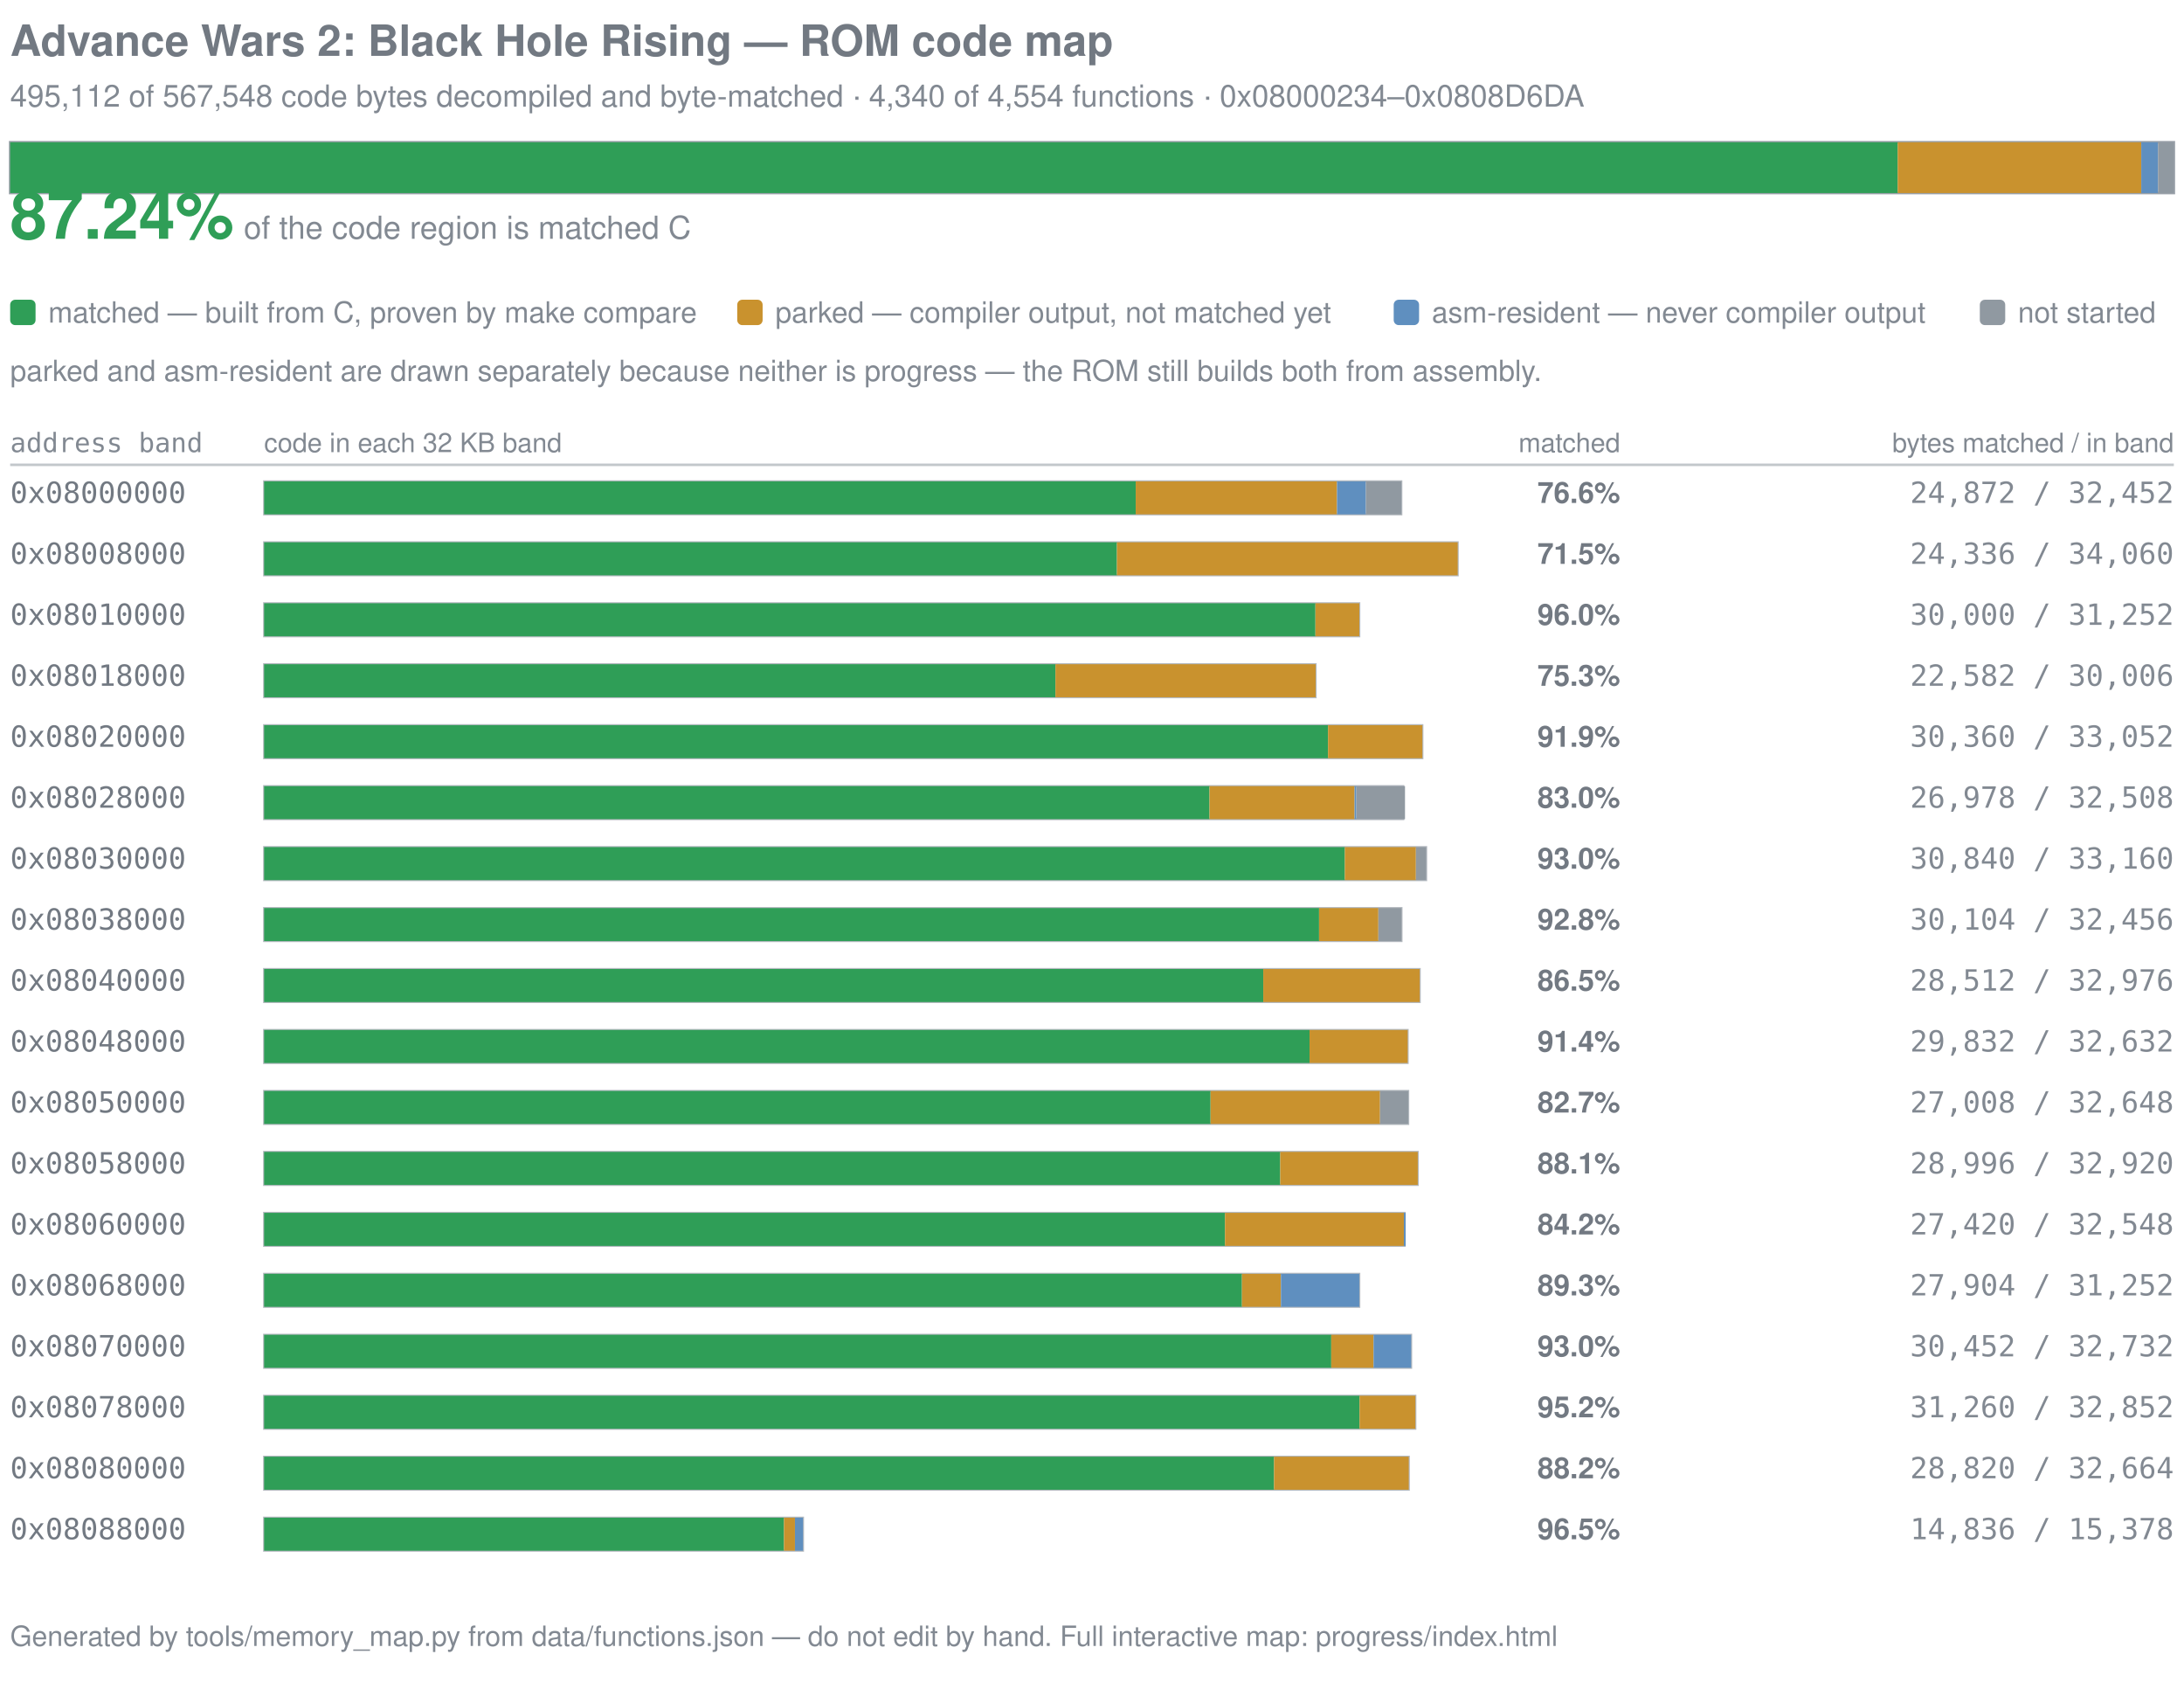
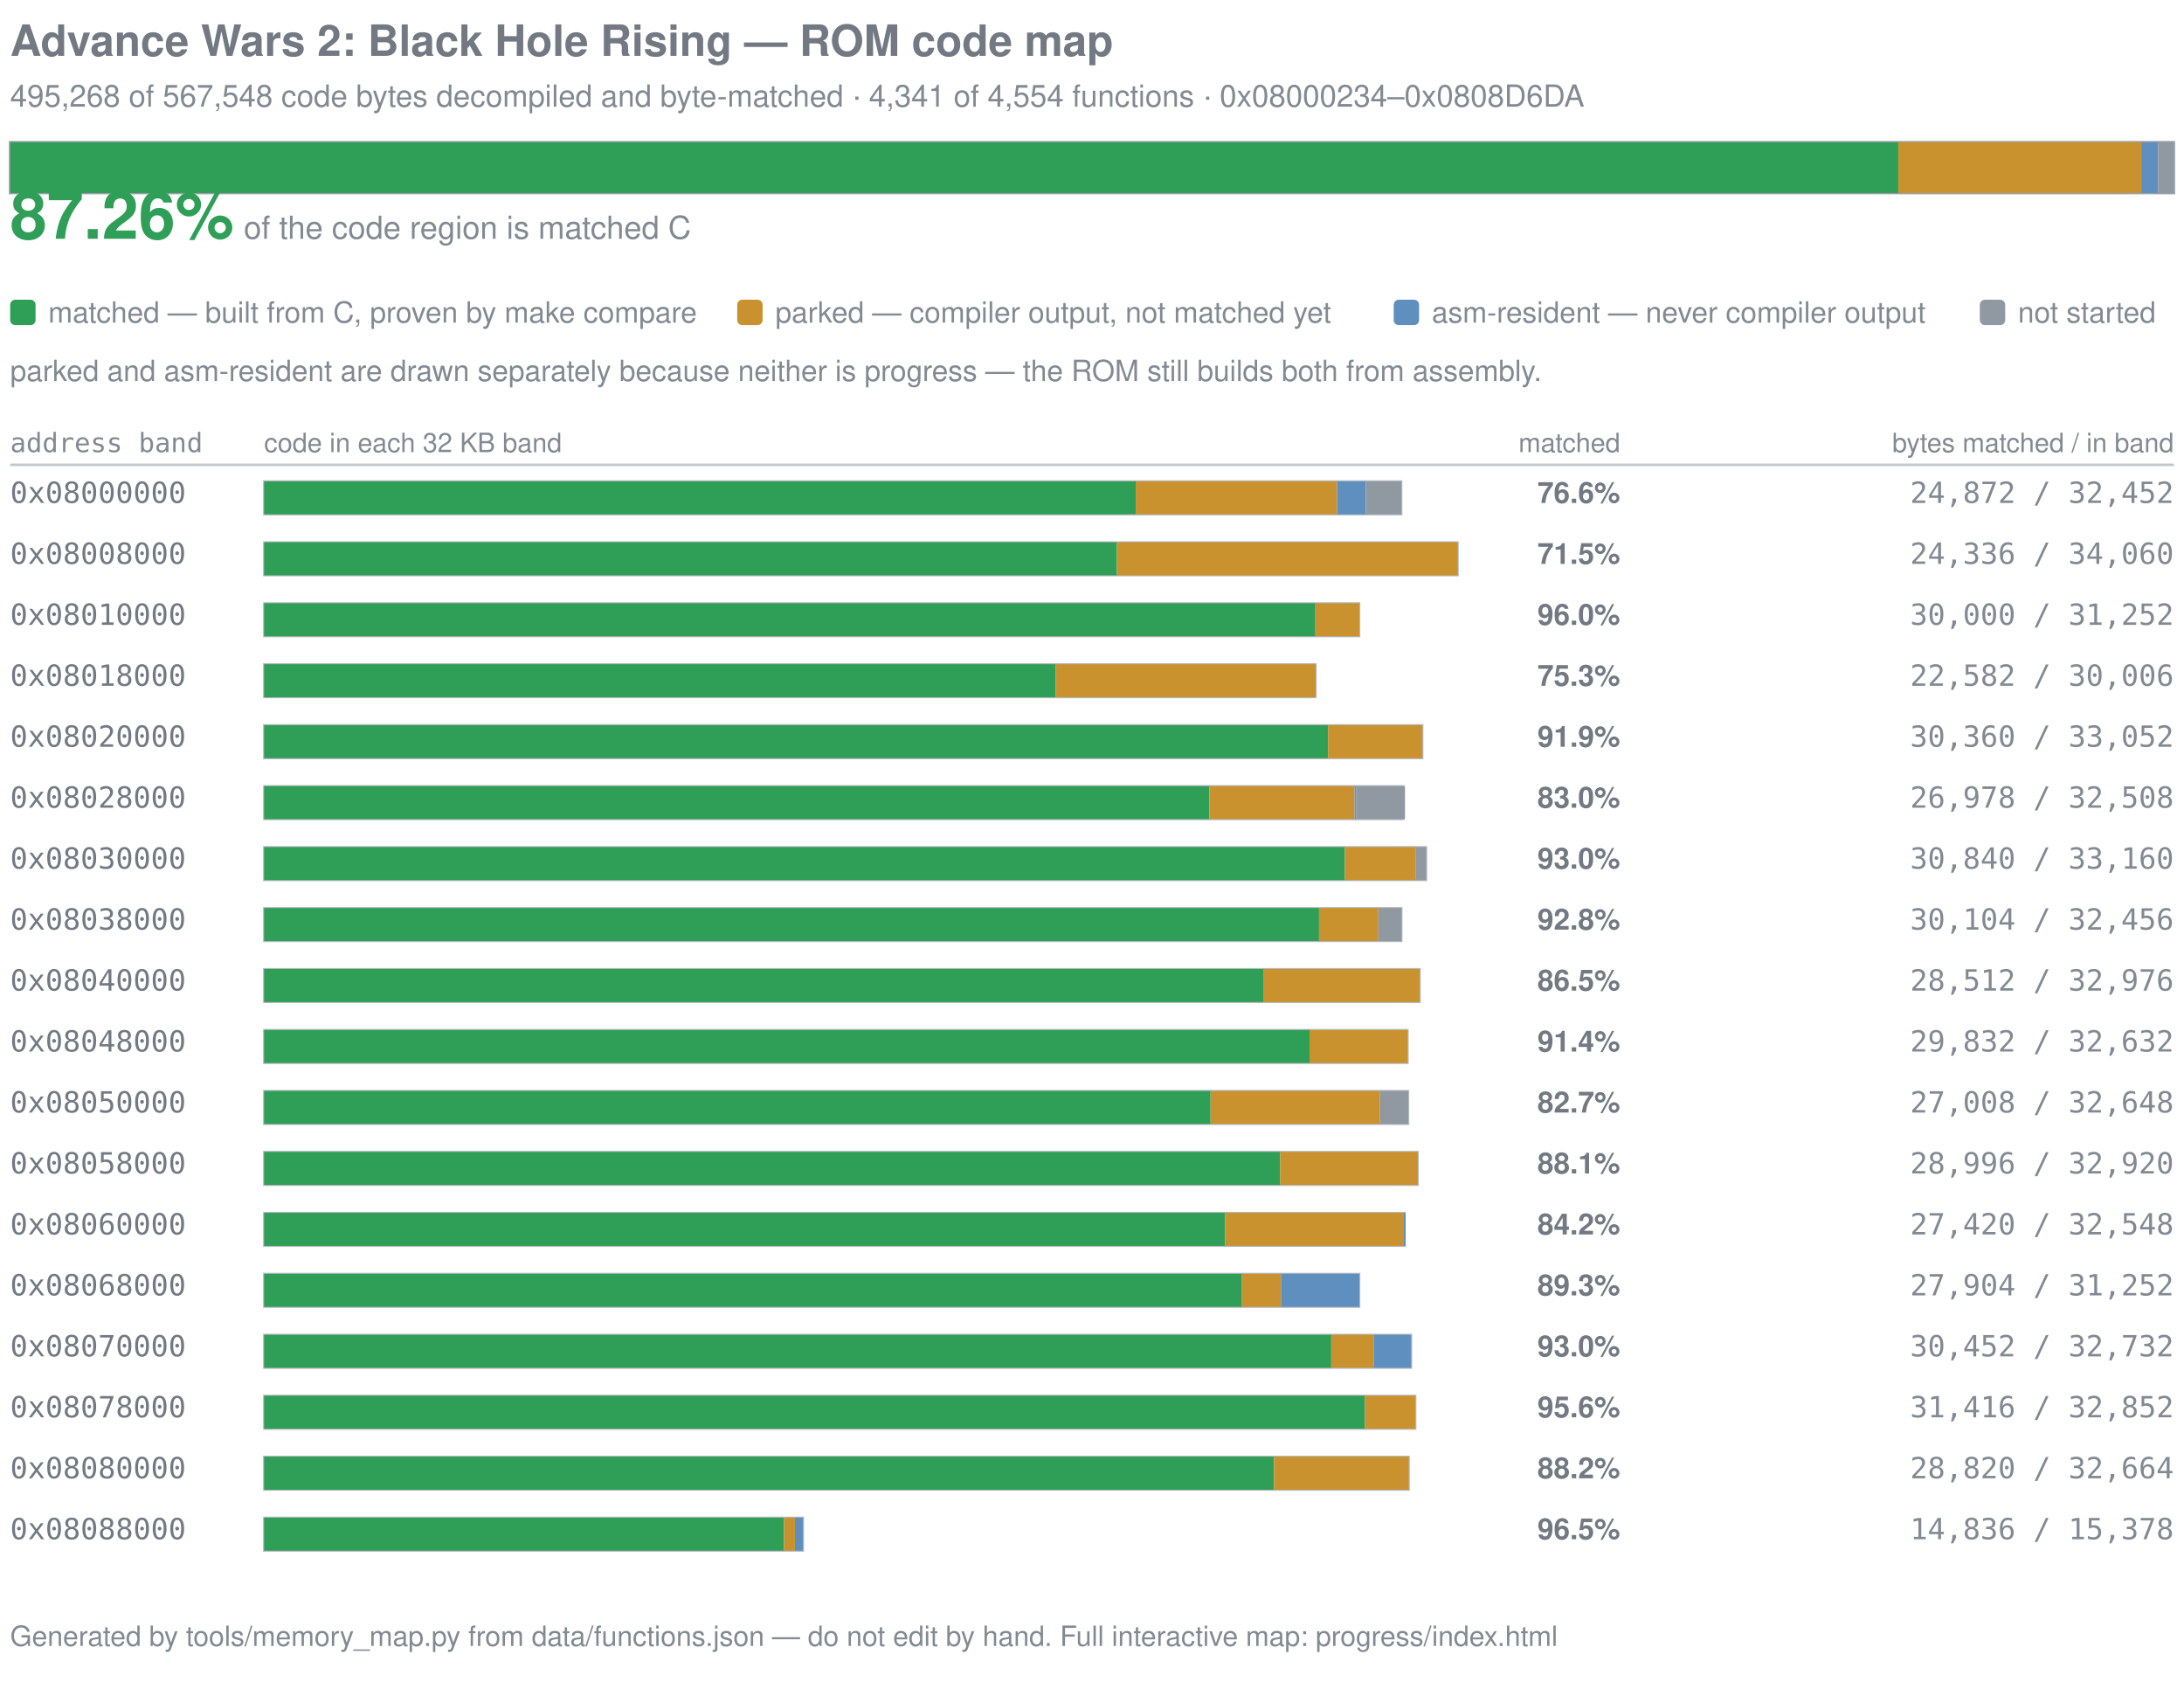
- <svg xmlns="http://www.w3.org/2000/svg" width="860" height="662" viewBox="0 0 860 662" role="img" aria-label="Advance Wars 2: Black Hole Rising decompilation progress by ROM address: 87.24% of code bytes matched">
+ <svg xmlns="http://www.w3.org/2000/svg" width="860" height="662" viewBox="0 0 860 662" role="img" aria-label="Advance Wars 2: Black Hole Rising decompilation progress by ROM address: 87.26% of code bytes matched">
  <text x="4.0" y="22.0" font-family="-apple-system, BlinkMacSystemFont, Segoe UI, Helvetica, Arial, sans-serif" font-size="17" fill="#727982" font-weight="600">Advance Wars 2: Black Hole Rising — ROM code map</text>
-   <text x="4.0" y="42.0" font-family="-apple-system, BlinkMacSystemFont, Segoe UI, Helvetica, Arial, sans-serif" font-size="12" fill="#828992">495,112 of 567,548 code bytes decompiled and byte-matched  ·  4,340 of 4,554 functions  ·  0x08000234–0x0808D6DA</text>
+   <text x="4.0" y="42.0" font-family="-apple-system, BlinkMacSystemFont, Segoe UI, Helvetica, Arial, sans-serif" font-size="12" fill="#828992">495,268 of 567,548 code bytes decompiled and byte-matched  ·  4,341 of 4,554 functions  ·  0x08000234–0x0808D6DA</text>
  <rect x="4" y="56" width="852" height="20" fill="none" stroke="#9aa1a9" stroke-width="1" />
-   <rect x="4.00" y="56.0" width="743.26" height="20.0" fill="#2f9e57" />
-   <rect x="747.26" y="56.0" width="95.91" height="20.0" fill="#c9922e" />
+   <rect x="4.00" y="56.0" width="743.49" height="20.0" fill="#2f9e57" />
+   <rect x="747.49" y="56.0" width="95.68" height="20.0" fill="#c9922e" />
  <rect x="843.17" y="56.0" width="6.59" height="20.0" fill="#5f8fbf" />
  <rect x="849.76" y="56.0" width="6.24" height="20.0" fill="#9099a1" />
-   <text x="4.0" y="94.0" font-family="-apple-system, BlinkMacSystemFont, Segoe UI, Helvetica, Arial, sans-serif" font-size="26" fill="#2f9e57" font-weight="700">87.24%</text>
+   <text x="4.0" y="94.0" font-family="-apple-system, BlinkMacSystemFont, Segoe UI, Helvetica, Arial, sans-serif" font-size="26" fill="#2f9e57" font-weight="700">87.26%</text>
  <text x="96.0" y="94.0" font-family="-apple-system, BlinkMacSystemFont, Segoe UI, Helvetica, Arial, sans-serif" font-size="12.5" fill="#828992">of the code region is matched C</text>
  <rect x="4.0" y="118.0" width="10" height="10" rx="2" fill="#2f9e57" />
  <text x="19.0" y="127.0" font-family="-apple-system, BlinkMacSystemFont, Segoe UI, Helvetica, Arial, sans-serif" font-size="11.5" fill="#828992">matched — built from C, proven by make compare</text>
  <rect x="290.3" y="118.0" width="10" height="10" rx="2" fill="#c9922e" />
  <text x="305.3" y="127.0" font-family="-apple-system, BlinkMacSystemFont, Segoe UI, Helvetica, Arial, sans-serif" font-size="11.5" fill="#828992">parked — compiler output, not matched yet</text>
  <rect x="548.8" y="118.0" width="10" height="10" rx="2" fill="#5f8fbf" />
  <text x="563.8" y="127.0" font-family="-apple-system, BlinkMacSystemFont, Segoe UI, Helvetica, Arial, sans-serif" font-size="11.5" fill="#828992">asm-resident — never compiler output</text>
  <rect x="779.6" y="118.0" width="10" height="10" rx="2" fill="#9099a1" />
  <text x="794.6" y="127.0" font-family="-apple-system, BlinkMacSystemFont, Segoe UI, Helvetica, Arial, sans-serif" font-size="11.5" fill="#828992">not started</text>
  <text x="4.0" y="150.0" font-family="-apple-system, BlinkMacSystemFont, Segoe UI, Helvetica, Arial, sans-serif" font-size="11.5" fill="#828992">parked and asm-resident are drawn separately because neither is progress — the ROM still builds both from assembly.</text>
  <text x="4.0" y="178.0" font-family="ui-monospace, SFMono-Regular, Menlo, Consolas, monospace" font-size="10.5" fill="#828992">address band</text>
  <text x="104.0" y="178.0" font-family="-apple-system, BlinkMacSystemFont, Segoe UI, Helvetica, Arial, sans-serif" font-size="10.5" fill="#828992">code in each 32 KB band</text>
  <text x="638.0" y="178.0" font-family="-apple-system, BlinkMacSystemFont, Segoe UI, Helvetica, Arial, sans-serif" font-size="10.5" fill="#828992" text-anchor="end">matched</text>
  <text x="856.0" y="178.0" font-family="-apple-system, BlinkMacSystemFont, Segoe UI, Helvetica, Arial, sans-serif" font-size="10.5" fill="#828992" text-anchor="end">bytes matched / in band</text>
  <line x1="4" y1="183.0" x2="856" y2="183.0" stroke="#9aa1a9" stroke-width="1" opacity="0.6" />
  <text x="4.0" y="198.0" font-family="ui-monospace, SFMono-Regular, Menlo, Consolas, monospace" font-size="11.5" fill="#727982">0x08000000</text>
  <rect x="104" y="189.5" width="447.81" height="13" fill="none" stroke="#9aa1a9" stroke-width="0.8" opacity="0.75" />
  <rect x="104.00" y="189.5" width="343.21" height="13.0" fill="#2f9e57" />
  <rect x="447.21" y="189.5" width="79.26" height="13.0" fill="#c9922e" />
  <rect x="526.48" y="189.5" width="11.37" height="13.0" fill="#5f8fbf" />
  <rect x="537.85" y="189.5" width="13.96" height="13.0" fill="#9099a1" />
  <text x="638.0" y="198.0" font-family="-apple-system, BlinkMacSystemFont, Segoe UI, Helvetica, Arial, sans-serif" font-size="11.5" fill="#727982" font-weight="600" text-anchor="end">76.6%</text>
  <text x="856.0" y="198.0" font-family="ui-monospace, SFMono-Regular, Menlo, Consolas, monospace" font-size="11.5" fill="#828992" text-anchor="end">24,872 / 32,452</text>
  <text x="4.0" y="222.0" font-family="ui-monospace, SFMono-Regular, Menlo, Consolas, monospace" font-size="11.5" fill="#727982">0x08008000</text>
  <rect x="104" y="213.5" width="470.00" height="13" fill="none" stroke="#9aa1a9" stroke-width="0.8" opacity="0.75" />
  <rect x="104.00" y="213.5" width="335.82" height="13.0" fill="#2f9e57" />
  <rect x="439.82" y="213.5" width="134.18" height="13.0" fill="#c9922e" />
  <text x="638.0" y="222.0" font-family="-apple-system, BlinkMacSystemFont, Segoe UI, Helvetica, Arial, sans-serif" font-size="11.5" fill="#727982" font-weight="600" text-anchor="end">71.5%</text>
  <text x="856.0" y="222.0" font-family="ui-monospace, SFMono-Regular, Menlo, Consolas, monospace" font-size="11.5" fill="#828992" text-anchor="end">24,336 / 34,060</text>
  <text x="4.0" y="246.0" font-family="ui-monospace, SFMono-Regular, Menlo, Consolas, monospace" font-size="11.5" fill="#727982">0x08010000</text>
  <rect x="104" y="237.5" width="431.25" height="13" fill="none" stroke="#9aa1a9" stroke-width="0.8" opacity="0.75" />
  <rect x="104.00" y="237.5" width="413.98" height="13.0" fill="#2f9e57" />
  <rect x="517.98" y="237.5" width="17.28" height="13.0" fill="#c9922e" />
  <text x="638.0" y="246.0" font-family="-apple-system, BlinkMacSystemFont, Segoe UI, Helvetica, Arial, sans-serif" font-size="11.5" fill="#727982" font-weight="600" text-anchor="end">96.0%</text>
  <text x="856.0" y="246.0" font-family="ui-monospace, SFMono-Regular, Menlo, Consolas, monospace" font-size="11.5" fill="#828992" text-anchor="end">30,000 / 31,252</text>
  <text x="4.0" y="270.0" font-family="ui-monospace, SFMono-Regular, Menlo, Consolas, monospace" font-size="11.5" fill="#727982">0x08018000</text>
  <rect x="104" y="261.5" width="414.06" height="13" fill="none" stroke="#9aa1a9" stroke-width="0.8" opacity="0.75" />
  <rect x="104.00" y="261.5" width="311.61" height="13.0" fill="#2f9e57" />
  <rect x="415.61" y="261.5" width="102.45" height="13.0" fill="#c9922e" />
  <text x="638.0" y="270.0" font-family="-apple-system, BlinkMacSystemFont, Segoe UI, Helvetica, Arial, sans-serif" font-size="11.5" fill="#727982" font-weight="600" text-anchor="end">75.3%</text>
  <text x="856.0" y="270.0" font-family="ui-monospace, SFMono-Regular, Menlo, Consolas, monospace" font-size="11.5" fill="#828992" text-anchor="end">22,582 / 30,006</text>
  <text x="4.0" y="294.0" font-family="ui-monospace, SFMono-Regular, Menlo, Consolas, monospace" font-size="11.5" fill="#727982">0x08020000</text>
  <rect x="104" y="285.5" width="456.09" height="13" fill="none" stroke="#9aa1a9" stroke-width="0.8" opacity="0.75" />
  <rect x="104.00" y="285.5" width="418.94" height="13.0" fill="#2f9e57" />
  <rect x="522.94" y="285.5" width="37.15" height="13.0" fill="#c9922e" />
  <text x="638.0" y="294.0" font-family="-apple-system, BlinkMacSystemFont, Segoe UI, Helvetica, Arial, sans-serif" font-size="11.5" fill="#727982" font-weight="600" text-anchor="end">91.9%</text>
  <text x="856.0" y="294.0" font-family="ui-monospace, SFMono-Regular, Menlo, Consolas, monospace" font-size="11.5" fill="#828992" text-anchor="end">30,360 / 33,052</text>
  <text x="4.0" y="318.0" font-family="ui-monospace, SFMono-Regular, Menlo, Consolas, monospace" font-size="11.5" fill="#727982">0x08028000</text>
  <rect x="104" y="309.5" width="448.58" height="13" fill="none" stroke="#9aa1a9" stroke-width="0.8" opacity="0.75" />
  <rect x="104.00" y="309.5" width="372.27" height="13.0" fill="#2f9e57" />
  <rect x="476.27" y="309.5" width="57.13" height="13.0" fill="#c9922e" />
  <rect x="533.40" y="309.5" width="0.70" height="13.0" fill="#5f8fbf" />
  <rect x="534.10" y="309.5" width="19.15" height="13.0" fill="#9099a1" />
  <text x="638.0" y="318.0" font-family="-apple-system, BlinkMacSystemFont, Segoe UI, Helvetica, Arial, sans-serif" font-size="11.5" fill="#727982" font-weight="600" text-anchor="end">83.0%</text>
  <text x="856.0" y="318.0" font-family="ui-monospace, SFMono-Regular, Menlo, Consolas, monospace" font-size="11.5" fill="#828992" text-anchor="end">26,978 / 32,508</text>
  <text x="4.0" y="342.0" font-family="ui-monospace, SFMono-Regular, Menlo, Consolas, monospace" font-size="11.5" fill="#727982">0x08030000</text>
  <rect x="104" y="333.5" width="457.58" height="13" fill="none" stroke="#9aa1a9" stroke-width="0.8" opacity="0.75" />
  <rect x="104.00" y="333.5" width="425.57" height="13.0" fill="#2f9e57" />
  <rect x="529.57" y="333.5" width="27.98" height="13.0" fill="#c9922e" />
  <rect x="557.55" y="333.5" width="4.03" height="13.0" fill="#9099a1" />
  <text x="638.0" y="342.0" font-family="-apple-system, BlinkMacSystemFont, Segoe UI, Helvetica, Arial, sans-serif" font-size="11.5" fill="#727982" font-weight="600" text-anchor="end">93.0%</text>
  <text x="856.0" y="342.0" font-family="ui-monospace, SFMono-Regular, Menlo, Consolas, monospace" font-size="11.5" fill="#828992" text-anchor="end">30,840 / 33,160</text>
  <text x="4.0" y="366.0" font-family="ui-monospace, SFMono-Regular, Menlo, Consolas, monospace" font-size="11.5" fill="#727982">0x08038000</text>
  <rect x="104" y="357.5" width="447.87" height="13" fill="none" stroke="#9aa1a9" stroke-width="0.8" opacity="0.75" />
  <rect x="104.00" y="357.5" width="415.41" height="13.0" fill="#2f9e57" />
  <rect x="519.41" y="357.5" width="23.35" height="13.0" fill="#c9922e" />
  <rect x="542.76" y="357.5" width="9.11" height="13.0" fill="#9099a1" />
  <text x="638.0" y="366.0" font-family="-apple-system, BlinkMacSystemFont, Segoe UI, Helvetica, Arial, sans-serif" font-size="11.5" fill="#727982" font-weight="600" text-anchor="end">92.8%</text>
  <text x="856.0" y="366.0" font-family="ui-monospace, SFMono-Regular, Menlo, Consolas, monospace" font-size="11.5" fill="#828992" text-anchor="end">30,104 / 32,456</text>
  <text x="4.0" y="390.0" font-family="ui-monospace, SFMono-Regular, Menlo, Consolas, monospace" font-size="11.5" fill="#727982">0x08040000</text>
  <rect x="104" y="381.5" width="455.04" height="13" fill="none" stroke="#9aa1a9" stroke-width="0.8" opacity="0.75" />
  <rect x="104.00" y="381.5" width="393.44" height="13.0" fill="#2f9e57" />
  <rect x="497.44" y="381.5" width="61.60" height="13.0" fill="#c9922e" />
  <text x="638.0" y="390.0" font-family="-apple-system, BlinkMacSystemFont, Segoe UI, Helvetica, Arial, sans-serif" font-size="11.5" fill="#727982" font-weight="600" text-anchor="end">86.5%</text>
  <text x="856.0" y="390.0" font-family="ui-monospace, SFMono-Regular, Menlo, Consolas, monospace" font-size="11.5" fill="#828992" text-anchor="end">28,512 / 32,976</text>
  <text x="4.0" y="414.0" font-family="ui-monospace, SFMono-Regular, Menlo, Consolas, monospace" font-size="11.5" fill="#727982">0x08048000</text>
  <rect x="104" y="405.5" width="450.29" height="13" fill="none" stroke="#9aa1a9" stroke-width="0.8" opacity="0.75" />
  <rect x="104.00" y="405.5" width="411.66" height="13.0" fill="#2f9e57" />
  <rect x="515.66" y="405.5" width="38.64" height="13.0" fill="#c9922e" />
  <text x="638.0" y="414.0" font-family="-apple-system, BlinkMacSystemFont, Segoe UI, Helvetica, Arial, sans-serif" font-size="11.5" fill="#727982" font-weight="600" text-anchor="end">91.4%</text>
  <text x="856.0" y="414.0" font-family="ui-monospace, SFMono-Regular, Menlo, Consolas, monospace" font-size="11.5" fill="#828992" text-anchor="end">29,832 / 32,632</text>
  <text x="4.0" y="438.0" font-family="ui-monospace, SFMono-Regular, Menlo, Consolas, monospace" font-size="11.5" fill="#727982">0x08050000</text>
  <rect x="104" y="429.5" width="450.52" height="13" fill="none" stroke="#9aa1a9" stroke-width="0.8" opacity="0.75" />
  <rect x="104.00" y="429.5" width="372.69" height="13.0" fill="#2f9e57" />
  <rect x="476.69" y="429.5" width="66.73" height="13.0" fill="#c9922e" />
  <rect x="543.42" y="429.5" width="11.09" height="13.0" fill="#9099a1" />
  <text x="638.0" y="438.0" font-family="-apple-system, BlinkMacSystemFont, Segoe UI, Helvetica, Arial, sans-serif" font-size="11.5" fill="#727982" font-weight="600" text-anchor="end">82.7%</text>
  <text x="856.0" y="438.0" font-family="ui-monospace, SFMono-Regular, Menlo, Consolas, monospace" font-size="11.5" fill="#828992" text-anchor="end">27,008 / 32,648</text>
  <text x="4.0" y="462.0" font-family="ui-monospace, SFMono-Regular, Menlo, Consolas, monospace" font-size="11.5" fill="#727982">0x08058000</text>
  <rect x="104" y="453.5" width="454.27" height="13" fill="none" stroke="#9aa1a9" stroke-width="0.8" opacity="0.75" />
  <rect x="104.00" y="453.5" width="400.12" height="13.0" fill="#2f9e57" />
  <rect x="504.12" y="453.5" width="54.15" height="13.0" fill="#c9922e" />
  <text x="638.0" y="462.0" font-family="-apple-system, BlinkMacSystemFont, Segoe UI, Helvetica, Arial, sans-serif" font-size="11.5" fill="#727982" font-weight="600" text-anchor="end">88.1%</text>
  <text x="856.0" y="462.0" font-family="ui-monospace, SFMono-Regular, Menlo, Consolas, monospace" font-size="11.5" fill="#828992" text-anchor="end">28,996 / 32,920</text>
  <text x="4.0" y="486.0" font-family="ui-monospace, SFMono-Regular, Menlo, Consolas, monospace" font-size="11.5" fill="#727982">0x08060000</text>
  <rect x="104" y="477.5" width="449.14" height="13" fill="none" stroke="#9aa1a9" stroke-width="0.8" opacity="0.75" />
  <rect x="104.00" y="477.5" width="378.37" height="13.0" fill="#2f9e57" />
  <rect x="482.37" y="477.5" width="70.43" height="13.0" fill="#c9922e" />
  <rect x="552.80" y="477.5" width="0.70" height="13.0" fill="#5f8fbf" />
  <text x="638.0" y="486.0" font-family="-apple-system, BlinkMacSystemFont, Segoe UI, Helvetica, Arial, sans-serif" font-size="11.5" fill="#727982" font-weight="600" text-anchor="end">84.2%</text>
  <text x="856.0" y="486.0" font-family="ui-monospace, SFMono-Regular, Menlo, Consolas, monospace" font-size="11.5" fill="#828992" text-anchor="end">27,420 / 32,548</text>
  <text x="4.0" y="510.0" font-family="ui-monospace, SFMono-Regular, Menlo, Consolas, monospace" font-size="11.5" fill="#727982">0x08068000</text>
  <rect x="104" y="501.5" width="431.25" height="13" fill="none" stroke="#9aa1a9" stroke-width="0.8" opacity="0.75" />
  <rect x="104.00" y="501.5" width="385.05" height="13.0" fill="#2f9e57" />
  <rect x="489.05" y="501.5" width="15.34" height="13.0" fill="#c9922e" />
  <rect x="504.40" y="501.5" width="30.85" height="13.0" fill="#5f8fbf" />
  <text x="638.0" y="510.0" font-family="-apple-system, BlinkMacSystemFont, Segoe UI, Helvetica, Arial, sans-serif" font-size="11.5" fill="#727982" font-weight="600" text-anchor="end">89.3%</text>
  <text x="856.0" y="510.0" font-family="ui-monospace, SFMono-Regular, Menlo, Consolas, monospace" font-size="11.5" fill="#828992" text-anchor="end">27,904 / 31,252</text>
  <text x="4.0" y="534.0" font-family="ui-monospace, SFMono-Regular, Menlo, Consolas, monospace" font-size="11.5" fill="#727982">0x08070000</text>
  <rect x="104" y="525.5" width="451.67" height="13" fill="none" stroke="#9aa1a9" stroke-width="0.8" opacity="0.75" />
  <rect x="104.00" y="525.5" width="420.21" height="13.0" fill="#2f9e57" />
  <rect x="524.21" y="525.5" width="16.67" height="13.0" fill="#c9922e" />
  <rect x="540.88" y="525.5" width="14.79" height="13.0" fill="#5f8fbf" />
  <text x="638.0" y="534.0" font-family="-apple-system, BlinkMacSystemFont, Segoe UI, Helvetica, Arial, sans-serif" font-size="11.5" fill="#727982" font-weight="600" text-anchor="end">93.0%</text>
  <text x="856.0" y="534.0" font-family="ui-monospace, SFMono-Regular, Menlo, Consolas, monospace" font-size="11.5" fill="#828992" text-anchor="end">30,452 / 32,732</text>
  <text x="4.0" y="558.0" font-family="ui-monospace, SFMono-Regular, Menlo, Consolas, monospace" font-size="11.5" fill="#727982">0x08078000</text>
  <rect x="104" y="549.5" width="453.33" height="13" fill="none" stroke="#9aa1a9" stroke-width="0.8" opacity="0.75" />
-   <rect x="104.00" y="549.5" width="431.36" height="13.0" fill="#2f9e57" />
-   <rect x="535.36" y="549.5" width="21.97" height="13.0" fill="#c9922e" />
-   <text x="638.0" y="558.0" font-family="-apple-system, BlinkMacSystemFont, Segoe UI, Helvetica, Arial, sans-serif" font-size="11.5" fill="#727982" font-weight="600" text-anchor="end">95.2%</text>
-   <text x="856.0" y="558.0" font-family="ui-monospace, SFMono-Regular, Menlo, Consolas, monospace" font-size="11.5" fill="#828992" text-anchor="end">31,260 / 32,852</text>
+   <rect x="104.00" y="549.5" width="433.51" height="13.0" fill="#2f9e57" />
+   <rect x="537.51" y="549.5" width="19.82" height="13.0" fill="#c9922e" />
+   <text x="638.0" y="558.0" font-family="-apple-system, BlinkMacSystemFont, Segoe UI, Helvetica, Arial, sans-serif" font-size="11.5" fill="#727982" font-weight="600" text-anchor="end">95.6%</text>
+   <text x="856.0" y="558.0" font-family="ui-monospace, SFMono-Regular, Menlo, Consolas, monospace" font-size="11.5" fill="#828992" text-anchor="end">31,416 / 32,852</text>
  <text x="4.0" y="582.0" font-family="ui-monospace, SFMono-Regular, Menlo, Consolas, monospace" font-size="11.5" fill="#727982">0x08080000</text>
  <rect x="104" y="573.5" width="450.74" height="13" fill="none" stroke="#9aa1a9" stroke-width="0.8" opacity="0.75" />
  <rect x="104.00" y="573.5" width="397.69" height="13.0" fill="#2f9e57" />
  <rect x="501.69" y="573.5" width="53.04" height="13.0" fill="#c9922e" />
  <text x="638.0" y="582.0" font-family="-apple-system, BlinkMacSystemFont, Segoe UI, Helvetica, Arial, sans-serif" font-size="11.5" fill="#727982" font-weight="600" text-anchor="end">88.2%</text>
  <text x="856.0" y="582.0" font-family="ui-monospace, SFMono-Regular, Menlo, Consolas, monospace" font-size="11.5" fill="#828992" text-anchor="end">28,820 / 32,664</text>
  <text x="4.0" y="606.0" font-family="ui-monospace, SFMono-Regular, Menlo, Consolas, monospace" font-size="11.5" fill="#727982">0x08088000</text>
  <rect x="104" y="597.5" width="212.20" height="13" fill="none" stroke="#9aa1a9" stroke-width="0.8" opacity="0.75" />
  <rect x="104.00" y="597.5" width="204.72" height="13.0" fill="#2f9e57" />
  <rect x="308.72" y="597.5" width="4.31" height="13.0" fill="#c9922e" />
  <rect x="313.03" y="597.5" width="3.17" height="13.0" fill="#5f8fbf" />
  <text x="638.0" y="606.0" font-family="-apple-system, BlinkMacSystemFont, Segoe UI, Helvetica, Arial, sans-serif" font-size="11.5" fill="#727982" font-weight="600" text-anchor="end">96.5%</text>
  <text x="856.0" y="606.0" font-family="ui-monospace, SFMono-Regular, Menlo, Consolas, monospace" font-size="11.5" fill="#828992" text-anchor="end">14,836 / 15,378</text>
  <text x="4.0" y="648.0" font-family="-apple-system, BlinkMacSystemFont, Segoe UI, Helvetica, Arial, sans-serif" font-size="11" fill="#828992">Generated by tools/memory_map.py from data/functions.json — do not edit by hand. Full interactive map: progress/index.html</text>
</svg>
